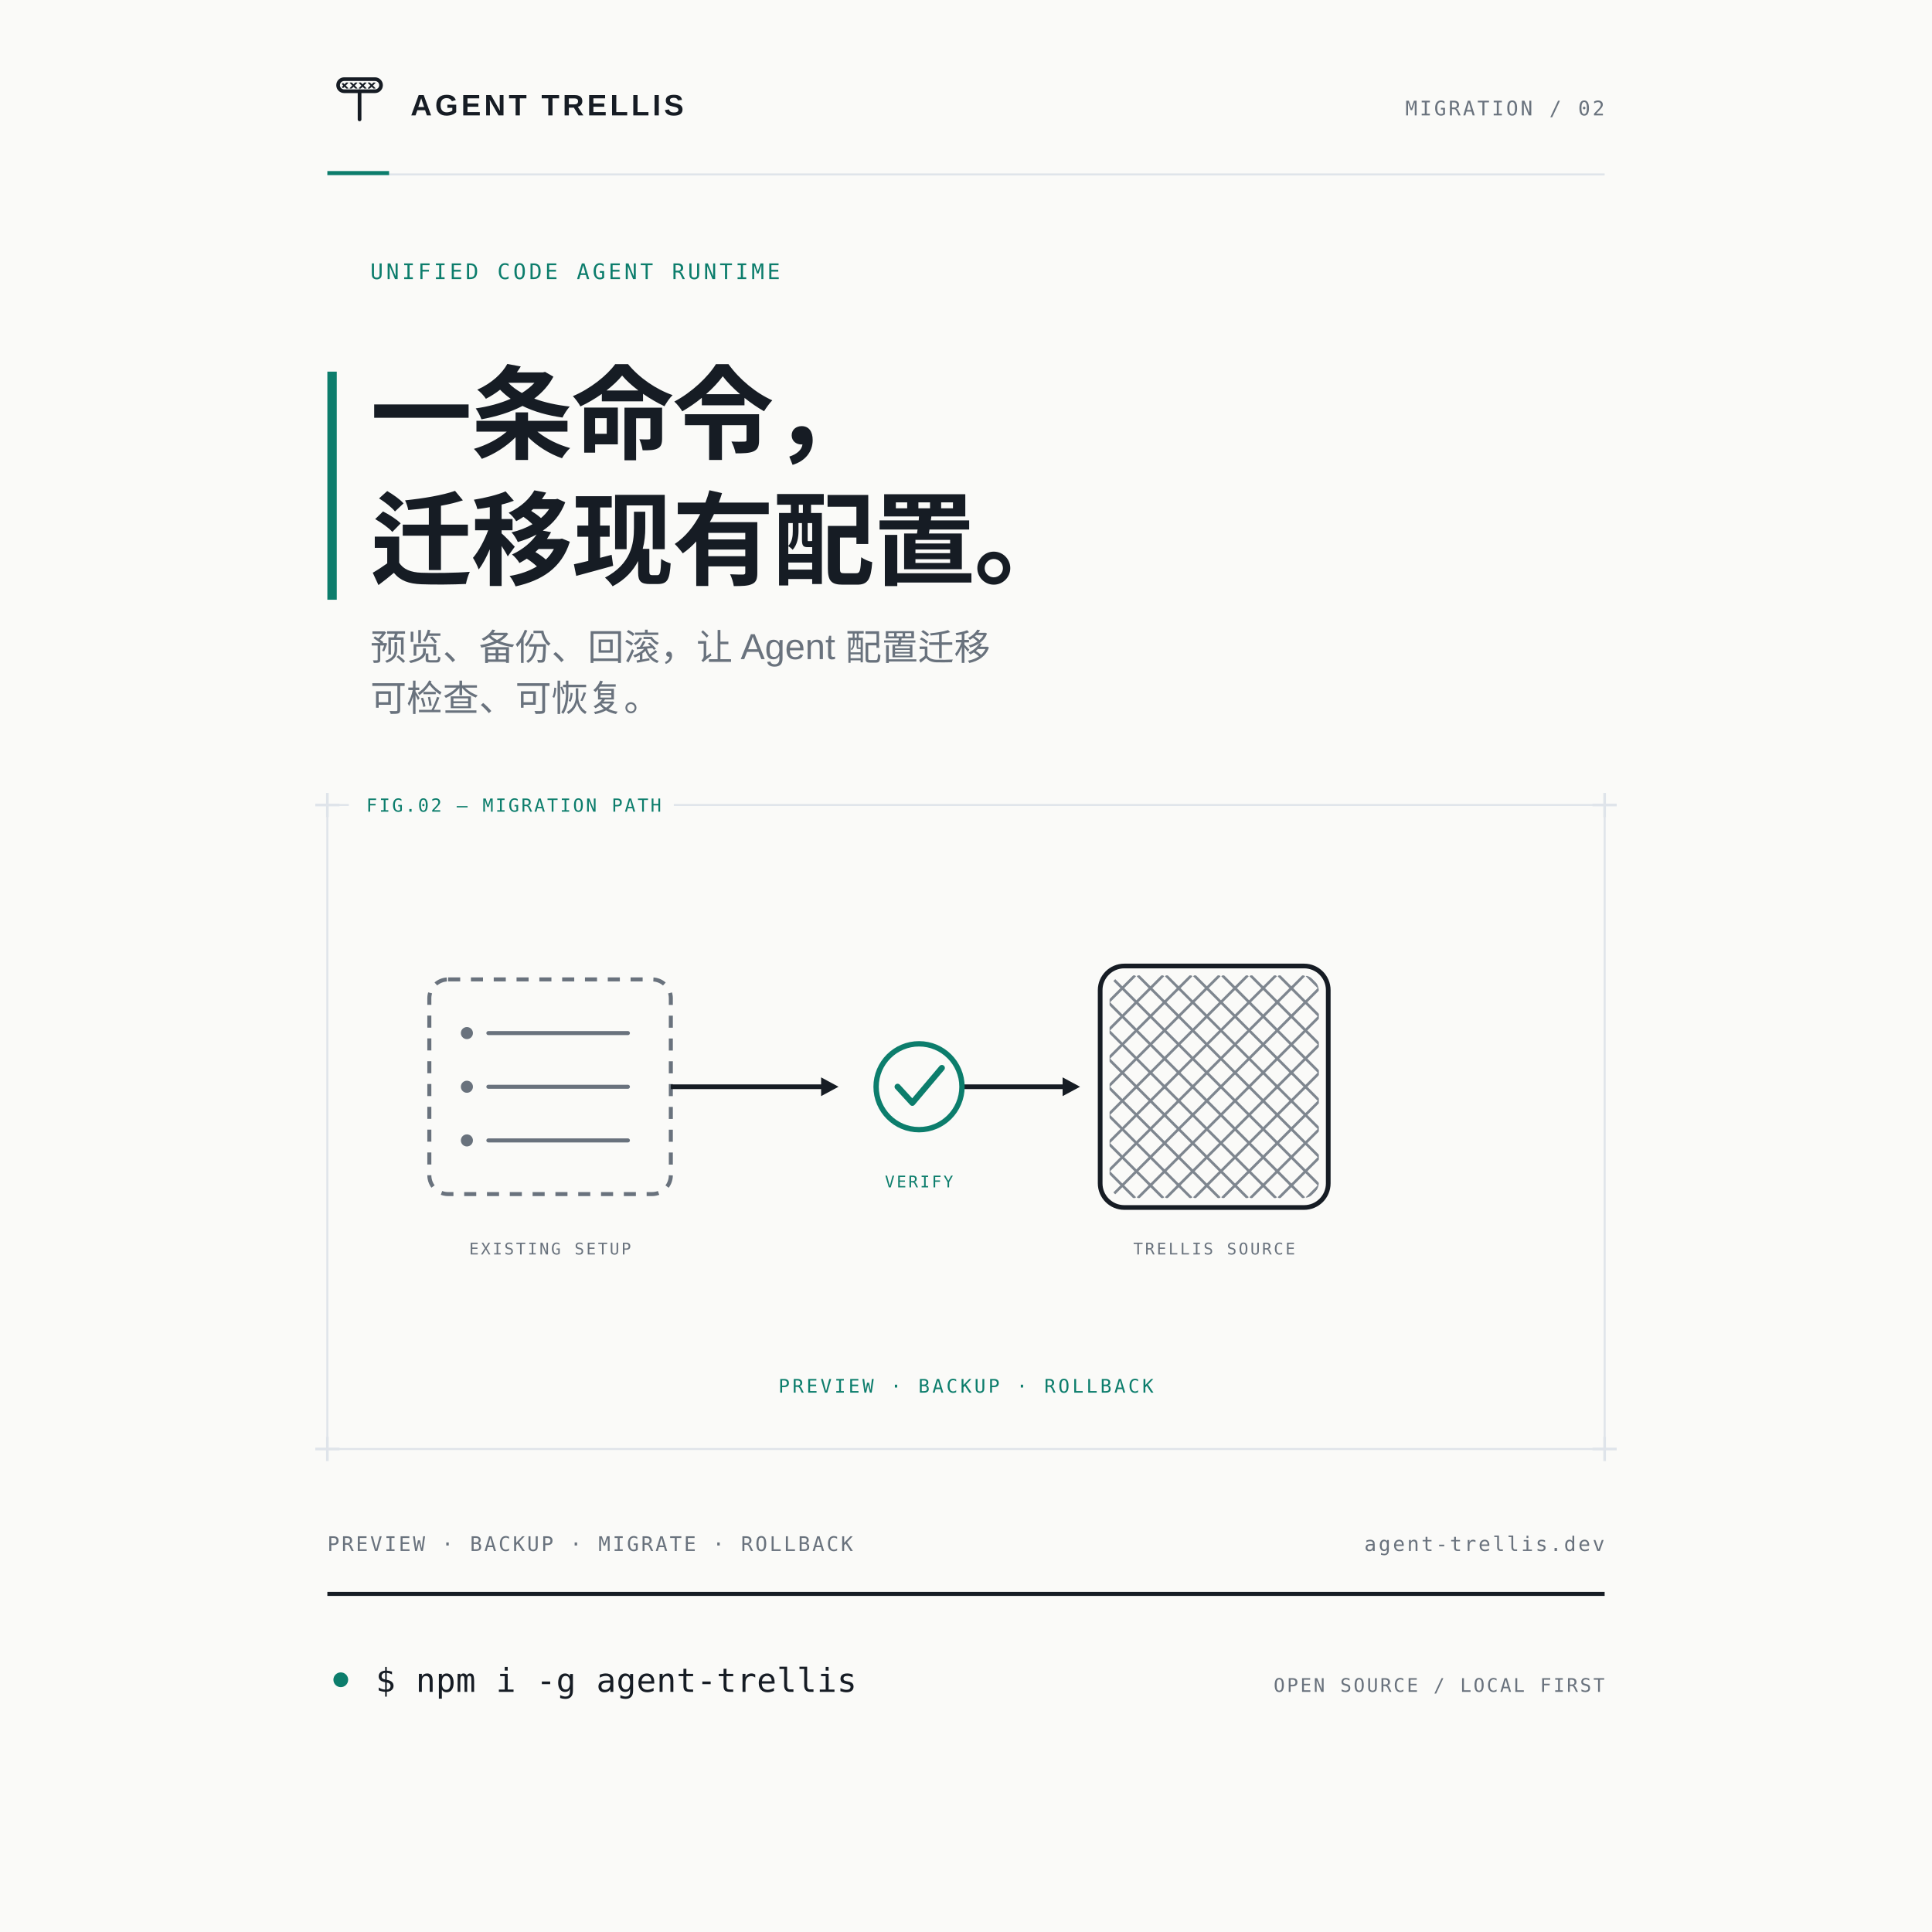
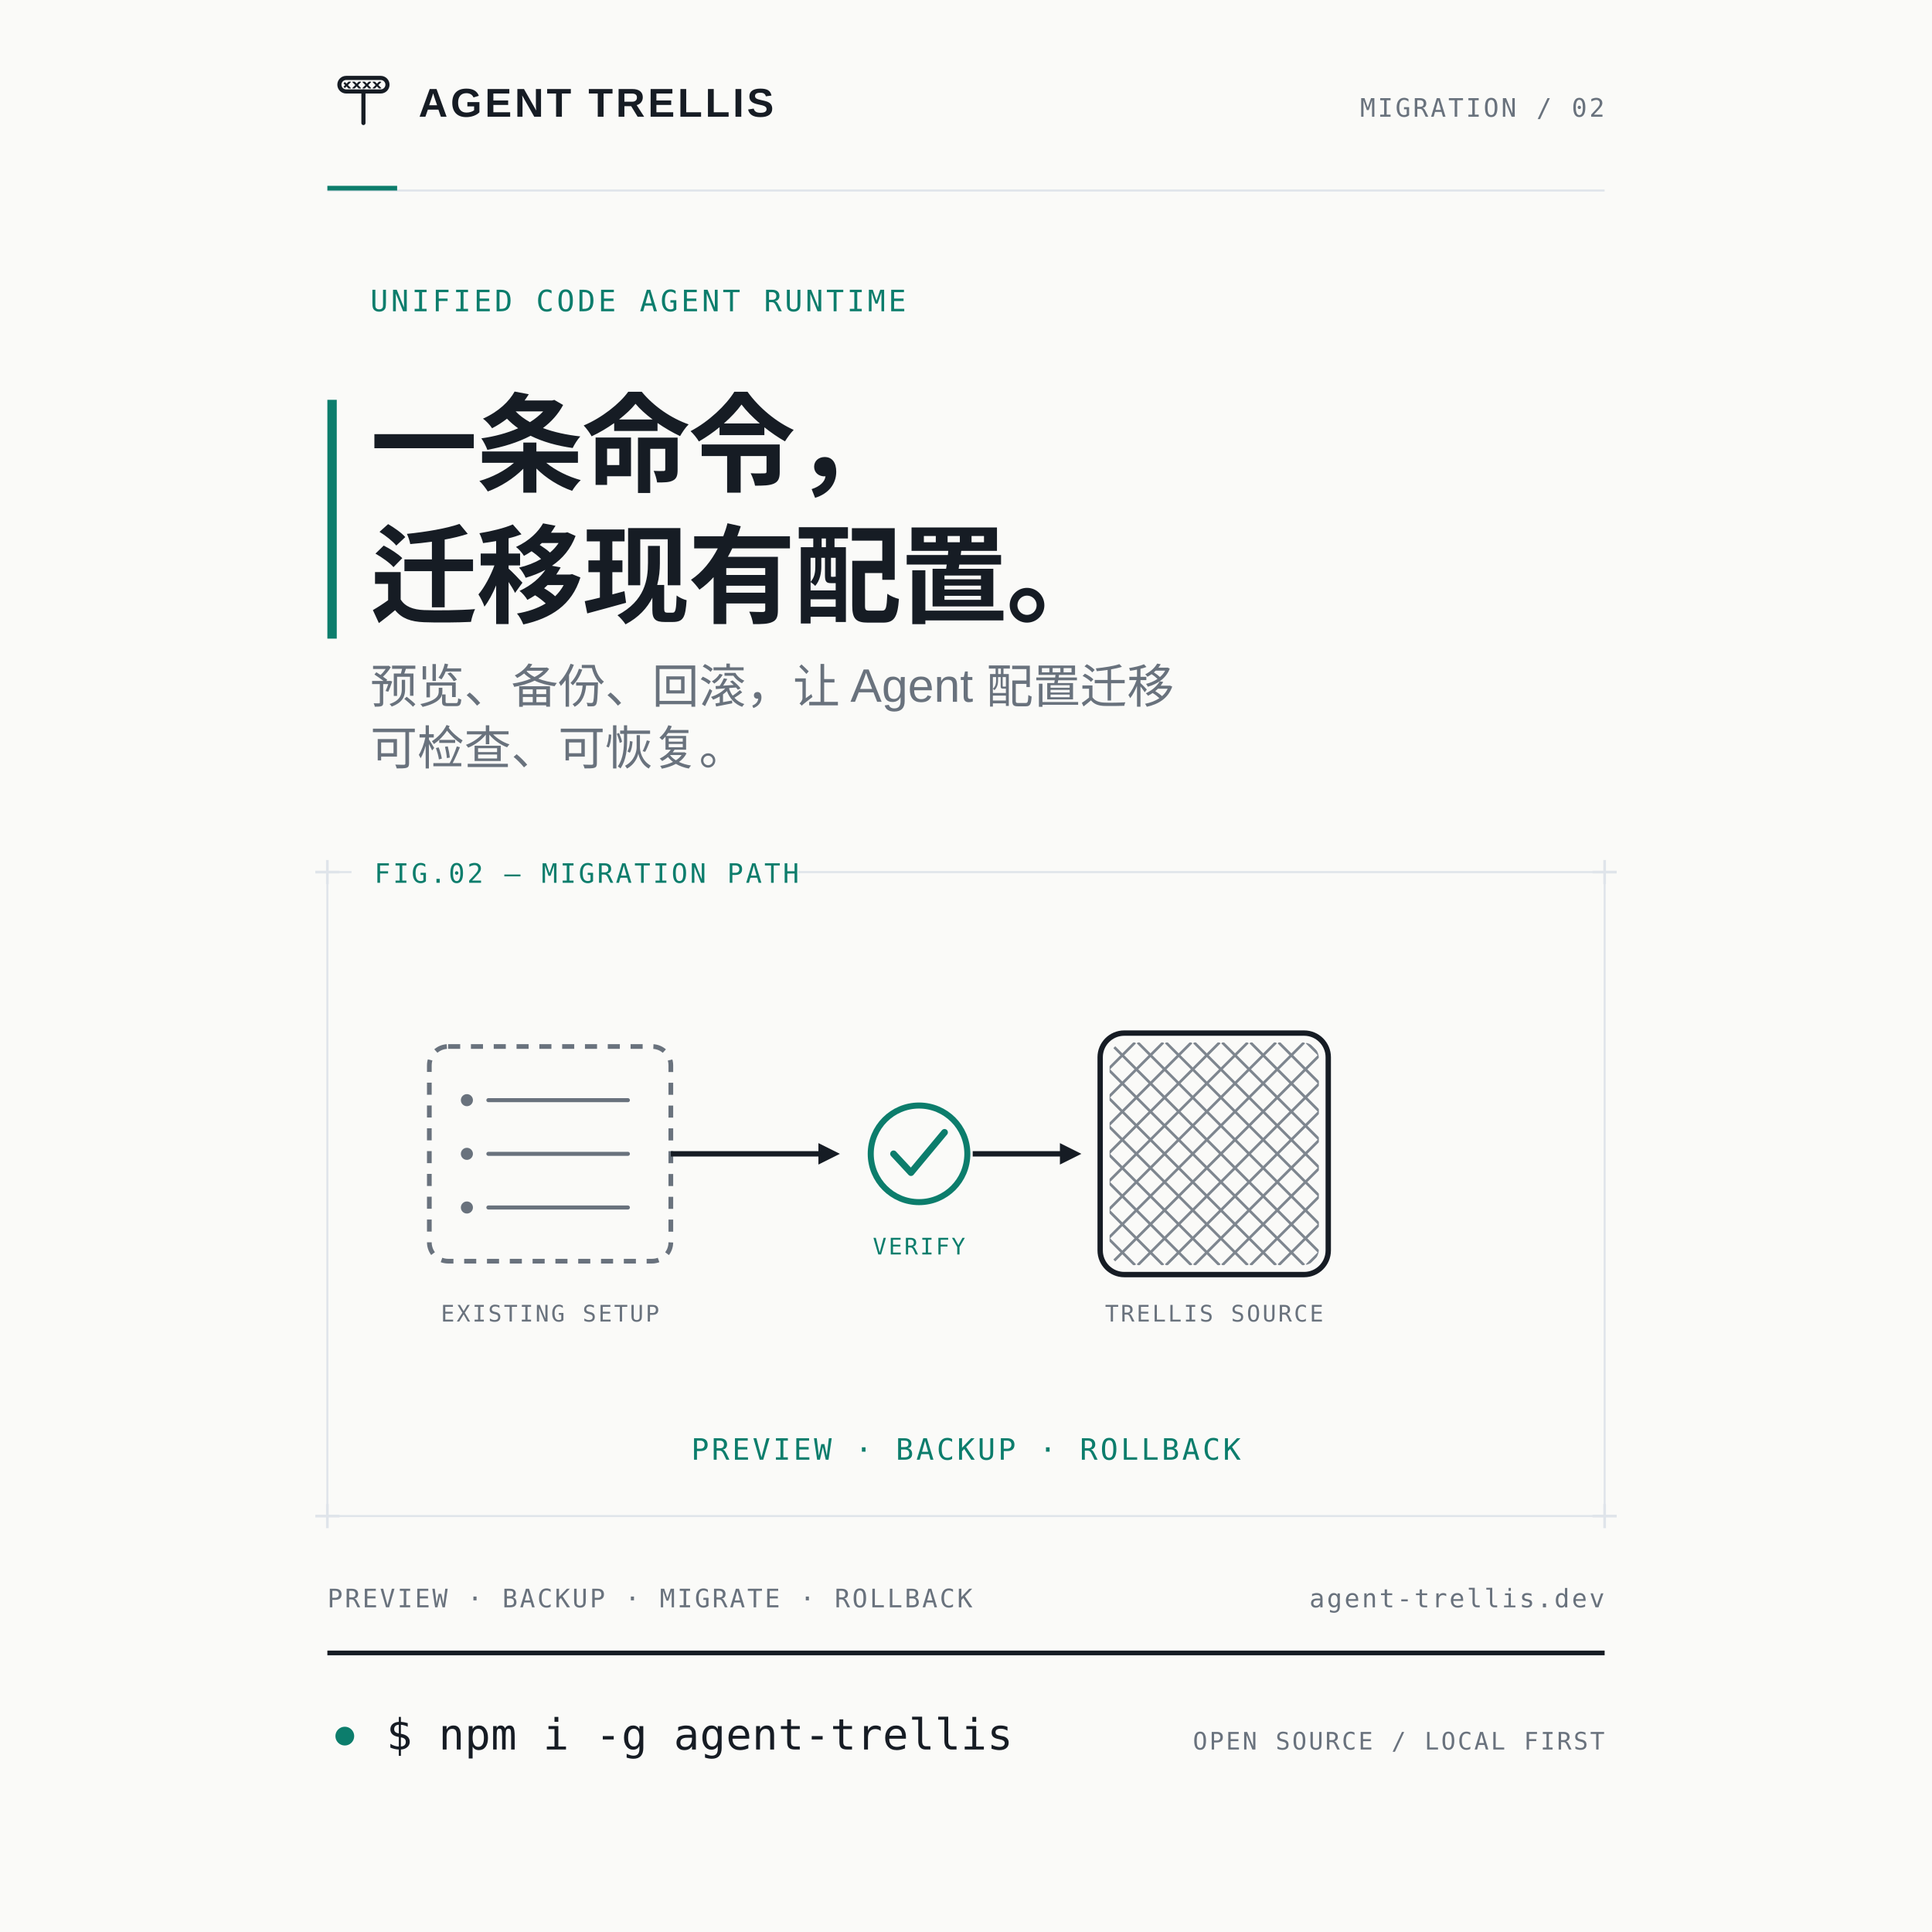
<svg xmlns="http://www.w3.org/2000/svg" width="1440" height="1440" viewBox="0 0 1440 1440">
  <rect width="1440" height="1440" fill="#fafaf8" />
  <g transform="translate(180 0)">
-     <g transform="translate(64 50) scale(0.5)" fill="none" stroke="#161c24" stroke-linecap="round">
+     <g transform="translate(64 48) scale(0.56)" fill="none" stroke="#161c24" stroke-linecap="round">
      <defs>
-         <clipPath id="v3-beam-64-50">
+         <clipPath id="v3-beam-64-48">
          <rect x="21" y="23" width="54" height="9" rx="4.5" />
        </clipPath>
      </defs>
      <rect x="16" y="18" width="64" height="18" rx="9" stroke-width="5.5" />
-       <g stroke-width="2.6" clip-path="url(#v3-beam-64-50)">
+       <g stroke-width="2.6" clip-path="url(#v3-beam-64-48)">
        <path d="M-60 32 L-51 23" />
        <path d="M-60 23 L-51 32" />
        <path d="M-46.5 32 L-37.5 23" />
        <path d="M-46.5 23 L-37.5 32" />
        <path d="M-33 32 L-24 23" />
        <path d="M-33 23 L-24 32" />
        <path d="M-19.5 32 L-10.5 23" />
        <path d="M-19.5 23 L-10.5 32" />
        <path d="M-6 32 L3 23" />
        <path d="M-6 23 L3 32" />
        <path d="M7.5 32 L16.5 23" />
        <path d="M7.5 23 L16.5 32" />
        <path d="M21 32 L30 23" />
        <path d="M21 23 L30 32" />
        <path d="M34.5 32 L43.5 23" />
        <path d="M34.5 23 L43.5 32" />
        <path d="M48 32 L57 23" />
        <path d="M48 23 L57 32" />
        <path d="M61.5 32 L70.5 23" />
        <path d="M61.5 23 L70.5 32" />
        <path d="M75 32 L84 23" />
        <path d="M75 23 L84 32" />
        <path d="M88.5 32 L97.5 23" />
        <path d="M88.5 23 L97.5 32" />
        <path d="M102 32 L111 23" />
        <path d="M102 23 L111 32" />
      </g>
      <path d="M48 36 V78" stroke-width="5.5" />
    </g>
-     <text x="126" y="86" text-anchor="start" font-family="Helvetica Neue, PingFang SC, Arial, sans-serif" font-size="22" font-weight="700" letter-spacing="2.4" fill="#161c24">AGENT TRELLIS</text>
-     <text x="1016" y="86" text-anchor="end" font-family="Menlo, SFMono-Regular, monospace" font-size="15" font-weight="400" letter-spacing="1.7" fill="#69727d">MIGRATION / 02</text>
-     <path d="M64 130 H1016" stroke="#dfe4ea" stroke-width="1.5" />
-     <rect x="64" y="127.5" width="46" height="3" fill="#0c7d6c" />
-     <text x="96" y="208" text-anchor="start" font-family="Menlo, SFMono-Regular, monospace" font-size="16" font-weight="400" letter-spacing="2.2" fill="#0c7d6c">UNIFIED CODE AGENT RUNTIME</text>
-     <rect x="64" y="277" width="7" height="170" fill="#0c7d6c" />
-     <text x="96" y="336" text-anchor="start" font-family="Helvetica Neue, PingFang SC, Arial, sans-serif" font-size="76" font-weight="800" letter-spacing="-1" fill="#161c24">一条命令，</text>
-     <text x="96" y="430" text-anchor="start" font-family="Helvetica Neue, PingFang SC, Arial, sans-serif" font-size="76" font-weight="800" letter-spacing="-1" fill="#161c24">迁移现有配置。</text>
-     <text x="96" y="492" text-anchor="start" font-family="Helvetica Neue, PingFang SC, Arial, sans-serif" font-size="27" font-weight="450" letter-spacing="0" fill="#69727d">预览、备份、回滚，让 Agent 配置迁移</text>
-     <text x="96" y="530" text-anchor="start" font-family="Helvetica Neue, PingFang SC, Arial, sans-serif" font-size="27" font-weight="450" letter-spacing="0" fill="#69727d">可检查、可恢复。</text>
+     <text x="132" y="87" text-anchor="start" font-family="Helvetica Neue, PingFang SC, Arial, sans-serif" font-size="30" font-weight="700" letter-spacing="2.2" fill="#161c24">AGENT TRELLIS</text>
+     <text x="1016" y="87" text-anchor="end" font-family="Menlo, SFMono-Regular, monospace" font-size="19" font-weight="400" letter-spacing="1.7" fill="#69727d">MIGRATION / 02</text>
+     <path d="M64 142 H1016" stroke="#dfe4ea" stroke-width="1.5" />
+     <rect x="64" y="138.5" width="52" height="3.5" fill="#0c7d6c" />
+     <text x="96" y="232" text-anchor="start" font-family="Menlo, SFMono-Regular, monospace" font-size="22" font-weight="400" letter-spacing="2.2" fill="#0c7d6c">UNIFIED CODE AGENT RUNTIME</text>
+     <rect x="64" y="298" width="7" height="178" fill="#0c7d6c" />
+     <text x="96" y="360" text-anchor="start" font-family="Helvetica Neue, PingFang SC, Arial, sans-serif" font-size="80" font-weight="800" letter-spacing="-1" fill="#161c24">一条命令，</text>
+     <text x="96" y="458" text-anchor="start" font-family="Helvetica Neue, PingFang SC, Arial, sans-serif" font-size="80" font-weight="800" letter-spacing="-1" fill="#161c24">迁移现有配置。</text>
+     <text x="96" y="524" text-anchor="start" font-family="Helvetica Neue, PingFang SC, Arial, sans-serif" font-size="35" font-weight="450" letter-spacing="0" fill="#69727d">预览、备份、回滚，让 Agent 配置迁移</text>
+     <text x="96" y="570" text-anchor="start" font-family="Helvetica Neue, PingFang SC, Arial, sans-serif" font-size="35" font-weight="450" letter-spacing="0" fill="#69727d">可检查、可恢复。</text>
    <g>
-       <rect x="64" y="600" width="952" height="480" fill="none" stroke="#dfe4ea" stroke-width="1.5" />
-       <path d="M55 600 H73 M64 591 V609" fill="none" stroke="#dfe4ea" stroke-width="2" />
-       <path d="M1007 600 H1025 M1016 591 V609" fill="none" stroke="#dfe4ea" stroke-width="2" />
-       <path d="M55 1080 H73 M64 1071 V1089" fill="none" stroke="#dfe4ea" stroke-width="2" />
-       <path d="M1007 1080 H1025 M1016 1071 V1089" fill="none" stroke="#dfe4ea" stroke-width="2" />
-       <rect x="80" y="584" width="242.2" height="32" fill="#fafaf8" />
-       <text x="93" y="605" text-anchor="start" font-family="Menlo, SFMono-Regular, monospace" font-size="13.5" font-weight="400" letter-spacing="1.5" fill="#0c7d6c">FIG.02 — MIGRATION PATH</text>
+       <rect x="64" y="650" width="952" height="480" fill="none" stroke="#dfe4ea" stroke-width="1.5" />
+       <path d="M55 650 H73 M64 641 V659" fill="none" stroke="#dfe4ea" stroke-width="2" />
+       <path d="M1007 650 H1025 M1016 641 V659" fill="none" stroke="#dfe4ea" stroke-width="2" />
+       <path d="M55 1130 H73 M64 1121 V1139" fill="none" stroke="#dfe4ea" stroke-width="2" />
+       <path d="M1007 1130 H1025 M1016 1121 V1139" fill="none" stroke="#dfe4ea" stroke-width="2" />
+       <rect x="82" y="628" width="333" height="44" fill="#fafaf8" />
+       <text x="99" y="658" text-anchor="start" font-family="Menlo, SFMono-Regular, monospace" font-size="20" font-weight="400" letter-spacing="1.8" fill="#0c7d6c">FIG.02 — MIGRATION PATH</text>
    </g>
-     <g>
-       <rect x="140" y="730" width="180" height="160" rx="14" fill="none" stroke="#69727d" stroke-width="3" stroke-dasharray="9 8" />
-       <g stroke="#69727d" stroke-width="3" stroke-linecap="round">
-         <circle cx="168" cy="770" r="4.5" fill="#69727d" stroke="none" />
-         <path d="M184 770 H 288" />
-         <circle cx="168" cy="810" r="4.5" fill="#69727d" stroke="none" />
-         <path d="M184 810 H 288" />
-         <circle cx="168" cy="850" r="4.5" fill="#69727d" stroke="none" />
-         <path d="M184 850 H 288" />
+     <g transform="translate(0 50)">
+       <g>
+         <rect x="140" y="730" width="180" height="160" rx="14" fill="none" stroke="#69727d" stroke-width="3.5" stroke-dasharray="9 8" />
+         <g stroke="#69727d" stroke-width="3" stroke-linecap="round">
+           <circle cx="168" cy="770" r="4.5" fill="#69727d" stroke="none" />
+           <path d="M184 770 H 288" />
+           <circle cx="168" cy="810" r="4.5" fill="#69727d" stroke="none" />
+           <path d="M184 810 H 288" />
+           <circle cx="168" cy="850" r="4.5" fill="#69727d" stroke="none" />
+           <path d="M184 850 H 288" />
+         </g>
+         <text x="230" y="935" text-anchor="middle" font-family="Menlo, SFMono-Regular, monospace" font-size="17" font-weight="400" letter-spacing="1.5" fill="#69727d">EXISTING SETUP</text>
+         <g fill="none" stroke="#161c24" stroke-width="4">
+           <path d="M320 810 H440" />
+           <path d="M545 810 H620" />
+         </g>
+         <path d="M430 802 L446 810 L430 818 Z" fill="#161c24" />
+         <path d="M610 802 L626 810 L610 818 Z" fill="#161c24" />
+         <circle cx="505" cy="810" r="36" fill="none" stroke="#0c7d6c" stroke-width="4.5" />
+         <path d="M486 810 l13 14 l25 -30" fill="none" stroke="#0c7d6c" stroke-width="5" stroke-linecap="round" stroke-linejoin="round" />
+         <text x="505" y="885" text-anchor="middle" font-family="Menlo, SFMono-Regular, monospace" font-size="17" font-weight="400" letter-spacing="1.5" fill="#0c7d6c">VERIFY</text>
+         <g fill="none">
+           <defs>
+             <clipPath id="d-migrate">
+               <rect x="647" y="727" width="156" height="166" rx="12" />
+             </clipPath>
+           </defs>
+           <rect x="640" y="720" width="170" height="180" rx="18" stroke="#161c24" stroke-width="4" />
+           <g clip-path="url(#d-migrate)" stroke="#69727d" stroke-width="2" opacity="0.85">
+             <path d="M290 893 L456 727" />
+             <path d="M290 727 L456 893" />
+             <path d="M311 893 L477 727" />
+             <path d="M311 727 L477 893" />
+             <path d="M332 893 L498 727" />
+             <path d="M332 727 L498 893" />
+             <path d="M353 893 L519 727" />
+             <path d="M353 727 L519 893" />
+             <path d="M374 893 L540 727" />
+             <path d="M374 727 L540 893" />
+             <path d="M395 893 L561 727" />
+             <path d="M395 727 L561 893" />
+             <path d="M416 893 L582 727" />
+             <path d="M416 727 L582 893" />
+             <path d="M437 893 L603 727" />
+             <path d="M437 727 L603 893" />
+             <path d="M458 893 L624 727" />
+             <path d="M458 727 L624 893" />
+             <path d="M479 893 L645 727" />
+             <path d="M479 727 L645 893" />
+             <path d="M500 893 L666 727" />
+             <path d="M500 727 L666 893" />
+             <path d="M521 893 L687 727" />
+             <path d="M521 727 L687 893" />
+             <path d="M542 893 L708 727" />
+             <path d="M542 727 L708 893" />
+             <path d="M563 893 L729 727" />
+             <path d="M563 727 L729 893" />
+             <path d="M584 893 L750 727" />
+             <path d="M584 727 L750 893" />
+             <path d="M605 893 L771 727" />
+             <path d="M605 727 L771 893" />
+             <path d="M626 893 L792 727" />
+             <path d="M626 727 L792 893" />
+             <path d="M647 893 L813 727" />
+             <path d="M647 727 L813 893" />
+             <path d="M668 893 L834 727" />
+             <path d="M668 727 L834 893" />
+             <path d="M689 893 L855 727" />
+             <path d="M689 727 L855 893" />
+             <path d="M710 893 L876 727" />
+             <path d="M710 727 L876 893" />
+             <path d="M731 893 L897 727" />
+             <path d="M731 727 L897 893" />
+             <path d="M752 893 L918 727" />
+             <path d="M752 727 L918 893" />
+             <path d="M773 893 L939 727" />
+             <path d="M773 727 L939 893" />
+             <path d="M794 893 L960 727" />
+             <path d="M794 727 L960 893" />
+             <path d="M815 893 L981 727" />
+             <path d="M815 727 L981 893" />
+             <path d="M836 893 L1002 727" />
+             <path d="M836 727 L1002 893" />
+             <path d="M857 893 L1023 727" />
+             <path d="M857 727 L1023 893" />
+             <path d="M878 893 L1044 727" />
+             <path d="M878 727 L1044 893" />
+             <path d="M899 893 L1065 727" />
+             <path d="M899 727 L1065 893" />
+             <path d="M920 893 L1086 727" />
+             <path d="M920 727 L1086 893" />
+             <path d="M941 893 L1107 727" />
+             <path d="M941 727 L1107 893" />
+             <path d="M962 893 L1128 727" />
+             <path d="M962 727 L1128 893" />
+             <path d="M983 893 L1149 727" />
+             <path d="M983 727 L1149 893" />
+             <path d="M1004 893 L1170 727" />
+             <path d="M1004 727 L1170 893" />
+           </g>
+         </g>
+         <text x="725" y="935" text-anchor="middle" font-family="Menlo, SFMono-Regular, monospace" font-size="17" font-weight="400" letter-spacing="1.5" fill="#69727d">TRELLIS SOURCE</text>
      </g>
-       <text x="230" y="935" text-anchor="middle" font-family="Menlo, SFMono-Regular, monospace" font-size="12" font-weight="400" letter-spacing="1.5" fill="#69727d">EXISTING SETUP</text>
-       <g fill="none" stroke="#161c24" stroke-width="3.5">
-         <path d="M320 810 H440" />
-         <path d="M537 810 H620" />
-       </g>
-       <path d="M432 803 L445 810 L432 817 Z" fill="#161c24" />
-       <path d="M612 803 L625 810 L612 817 Z" fill="#161c24" />
-       <circle cx="505" cy="810" r="32" fill="none" stroke="#0c7d6c" stroke-width="4" />
-       <path d="M489 810 l11 12 l22 -26" fill="none" stroke="#0c7d6c" stroke-width="4.5" stroke-linecap="round" stroke-linejoin="round" />
-       <text x="505" y="885" text-anchor="middle" font-family="Menlo, SFMono-Regular, monospace" font-size="12" font-weight="400" letter-spacing="1.5" fill="#0c7d6c">VERIFY</text>
-       <g fill="none">
-         <defs>
-           <clipPath id="d-migrate">
-             <rect x="647" y="727" width="156" height="166" rx="12" />
-           </clipPath>
-         </defs>
-         <rect x="640" y="720" width="170" height="180" rx="18" stroke="#161c24" stroke-width="3.5" />
-         <g clip-path="url(#d-migrate)" stroke="#69727d" stroke-width="2" opacity="0.85">
-           <path d="M290 893 L456 727" />
-           <path d="M290 727 L456 893" />
-           <path d="M311 893 L477 727" />
-           <path d="M311 727 L477 893" />
-           <path d="M332 893 L498 727" />
-           <path d="M332 727 L498 893" />
-           <path d="M353 893 L519 727" />
-           <path d="M353 727 L519 893" />
-           <path d="M374 893 L540 727" />
-           <path d="M374 727 L540 893" />
-           <path d="M395 893 L561 727" />
-           <path d="M395 727 L561 893" />
-           <path d="M416 893 L582 727" />
-           <path d="M416 727 L582 893" />
-           <path d="M437 893 L603 727" />
-           <path d="M437 727 L603 893" />
-           <path d="M458 893 L624 727" />
-           <path d="M458 727 L624 893" />
-           <path d="M479 893 L645 727" />
-           <path d="M479 727 L645 893" />
-           <path d="M500 893 L666 727" />
-           <path d="M500 727 L666 893" />
-           <path d="M521 893 L687 727" />
-           <path d="M521 727 L687 893" />
-           <path d="M542 893 L708 727" />
-           <path d="M542 727 L708 893" />
-           <path d="M563 893 L729 727" />
-           <path d="M563 727 L729 893" />
-           <path d="M584 893 L750 727" />
-           <path d="M584 727 L750 893" />
-           <path d="M605 893 L771 727" />
-           <path d="M605 727 L771 893" />
-           <path d="M626 893 L792 727" />
-           <path d="M626 727 L792 893" />
-           <path d="M647 893 L813 727" />
-           <path d="M647 727 L813 893" />
-           <path d="M668 893 L834 727" />
-           <path d="M668 727 L834 893" />
-           <path d="M689 893 L855 727" />
-           <path d="M689 727 L855 893" />
-           <path d="M710 893 L876 727" />
-           <path d="M710 727 L876 893" />
-           <path d="M731 893 L897 727" />
-           <path d="M731 727 L897 893" />
-           <path d="M752 893 L918 727" />
-           <path d="M752 727 L918 893" />
-           <path d="M773 893 L939 727" />
-           <path d="M773 727 L939 893" />
-           <path d="M794 893 L960 727" />
-           <path d="M794 727 L960 893" />
-           <path d="M815 893 L981 727" />
-           <path d="M815 727 L981 893" />
-           <path d="M836 893 L1002 727" />
-           <path d="M836 727 L1002 893" />
-           <path d="M857 893 L1023 727" />
-           <path d="M857 727 L1023 893" />
-           <path d="M878 893 L1044 727" />
-           <path d="M878 727 L1044 893" />
-           <path d="M899 893 L1065 727" />
-           <path d="M899 727 L1065 893" />
-           <path d="M920 893 L1086 727" />
-           <path d="M920 727 L1086 893" />
-           <path d="M941 893 L1107 727" />
-           <path d="M941 727 L1107 893" />
-           <path d="M962 893 L1128 727" />
-           <path d="M962 727 L1128 893" />
-           <path d="M983 893 L1149 727" />
-           <path d="M983 727 L1149 893" />
-           <path d="M1004 893 L1170 727" />
-           <path d="M1004 727 L1170 893" />
-         </g>
-       </g>
-       <text x="725" y="935" text-anchor="middle" font-family="Menlo, SFMono-Regular, monospace" font-size="12" font-weight="400" letter-spacing="1.5" fill="#69727d">TRELLIS SOURCE</text>
    </g>
-     <text x="540" y="1038" text-anchor="middle" font-family="Menlo, SFMono-Regular, monospace" font-size="14" font-weight="400" letter-spacing="2" fill="#0c7d6c">PREVIEW · BACKUP · ROLLBACK</text>
-     <text x="64" y="1156" text-anchor="start" font-family="Menlo, SFMono-Regular, monospace" font-size="15" font-weight="400" letter-spacing="1.6" fill="#69727d">PREVIEW · BACKUP · MIGRATE · ROLLBACK</text>
-     <text x="1016" y="1156" text-anchor="end" font-family="Menlo, SFMono-Regular, monospace" font-size="15" font-weight="400" letter-spacing="1.6" fill="#69727d">agent-trellis.dev</text>
-     <path d="M64 1188 H1016" stroke="#161c24" stroke-width="3" />
-     <circle cx="74" cy="1252" r="5.5" fill="#0c7d6c" />
-     <text x="100" y="1261" text-anchor="start" font-family="Menlo, SFMono-Regular, monospace" font-size="24.5" font-weight="500" letter-spacing="0.2" fill="#161c24">$ npm i -g agent-trellis</text>
-     <text x="1016" y="1261" text-anchor="end" font-family="Menlo, SFMono-Regular, monospace" font-size="14" font-weight="400" letter-spacing="1.5" fill="#69727d">OPEN SOURCE / LOCAL FIRST</text>
+     <text x="540" y="1088" text-anchor="middle" font-family="Menlo, SFMono-Regular, monospace" font-size="22" font-weight="400" letter-spacing="2" fill="#0c7d6c">PREVIEW · BACKUP · ROLLBACK</text>
+     <text x="64" y="1198" text-anchor="start" font-family="Menlo, SFMono-Regular, monospace" font-size="19" font-weight="400" letter-spacing="1.6" fill="#69727d">PREVIEW · BACKUP · MIGRATE · ROLLBACK</text>
+     <text x="1016" y="1198" text-anchor="end" font-family="Menlo, SFMono-Regular, monospace" font-size="19" font-weight="400" letter-spacing="1.6" fill="#69727d">agent-trellis.dev</text>
+     <path d="M64 1232 H1016" stroke="#161c24" stroke-width="3.5" />
+     <circle cx="77" cy="1294" r="7" fill="#0c7d6c" />
+     <text x="108" y="1304" text-anchor="start" font-family="Menlo, SFMono-Regular, monospace" font-size="32" font-weight="500" letter-spacing="0.2" fill="#161c24">$ npm i -g agent-trellis</text>
+     <text x="1016" y="1304" text-anchor="end" font-family="Menlo, SFMono-Regular, monospace" font-size="18" font-weight="400" letter-spacing="1.5" fill="#69727d">OPEN SOURCE / LOCAL FIRST</text>
  </g>
</svg>
